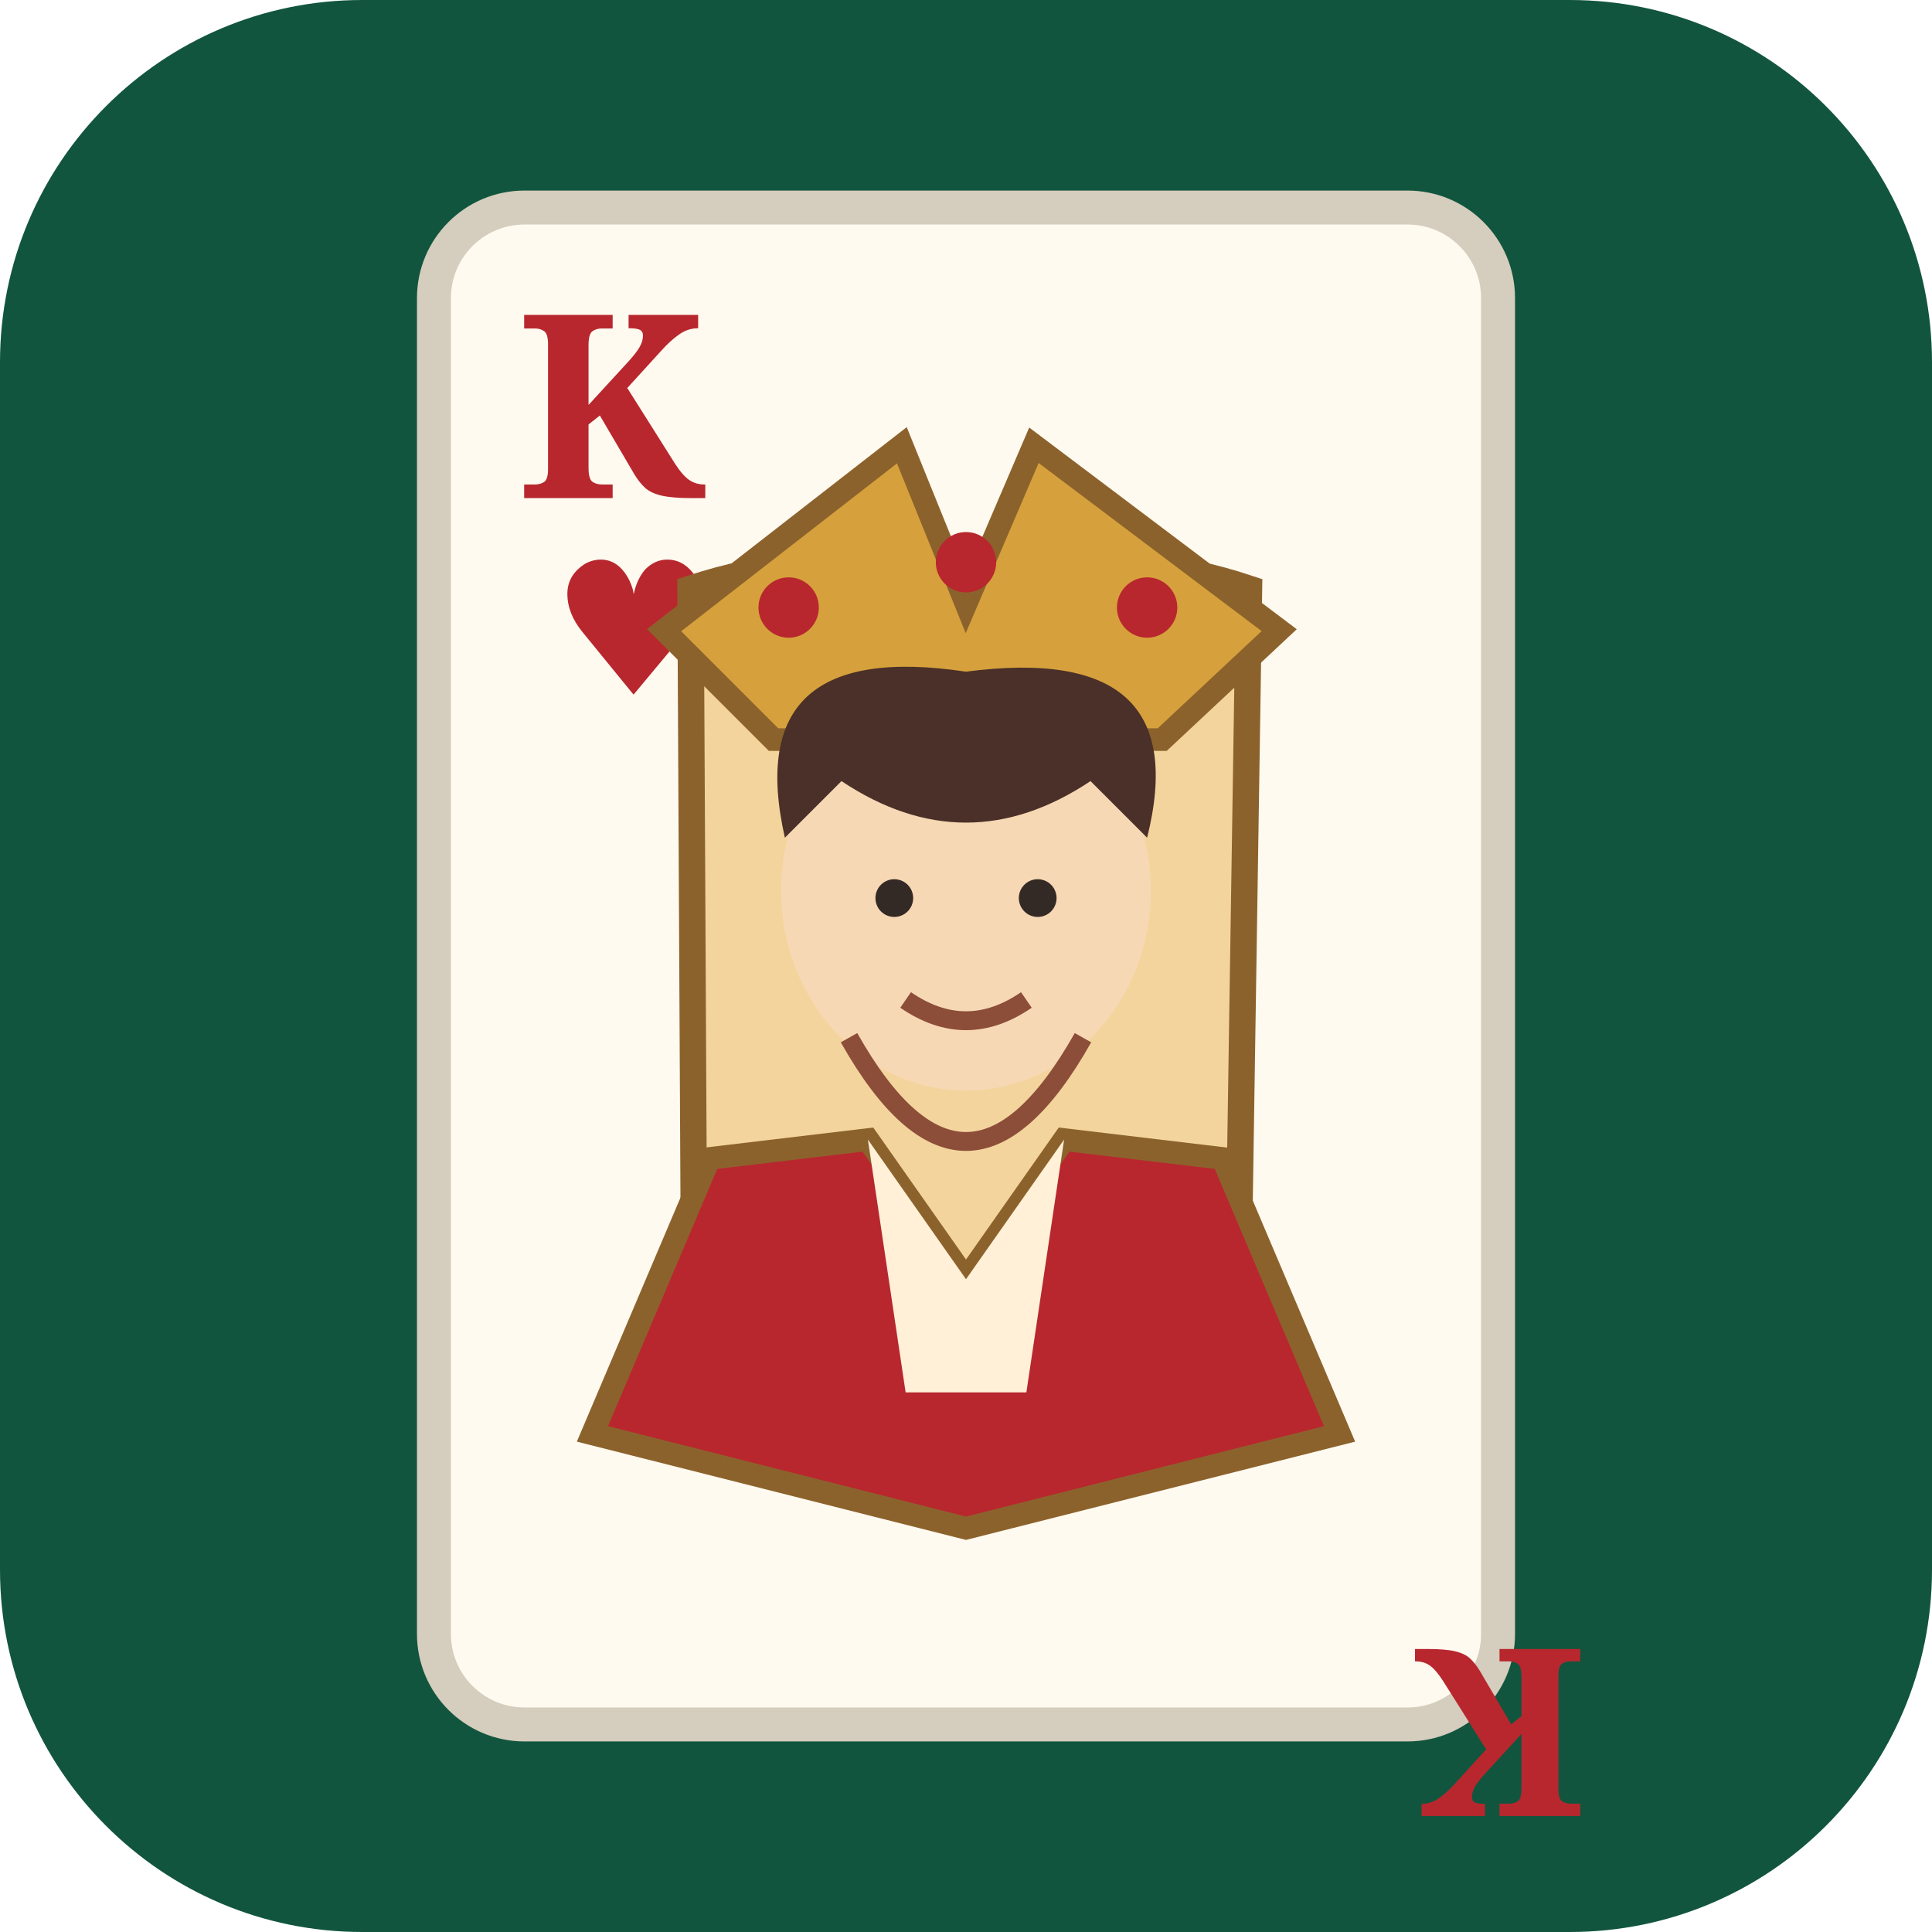
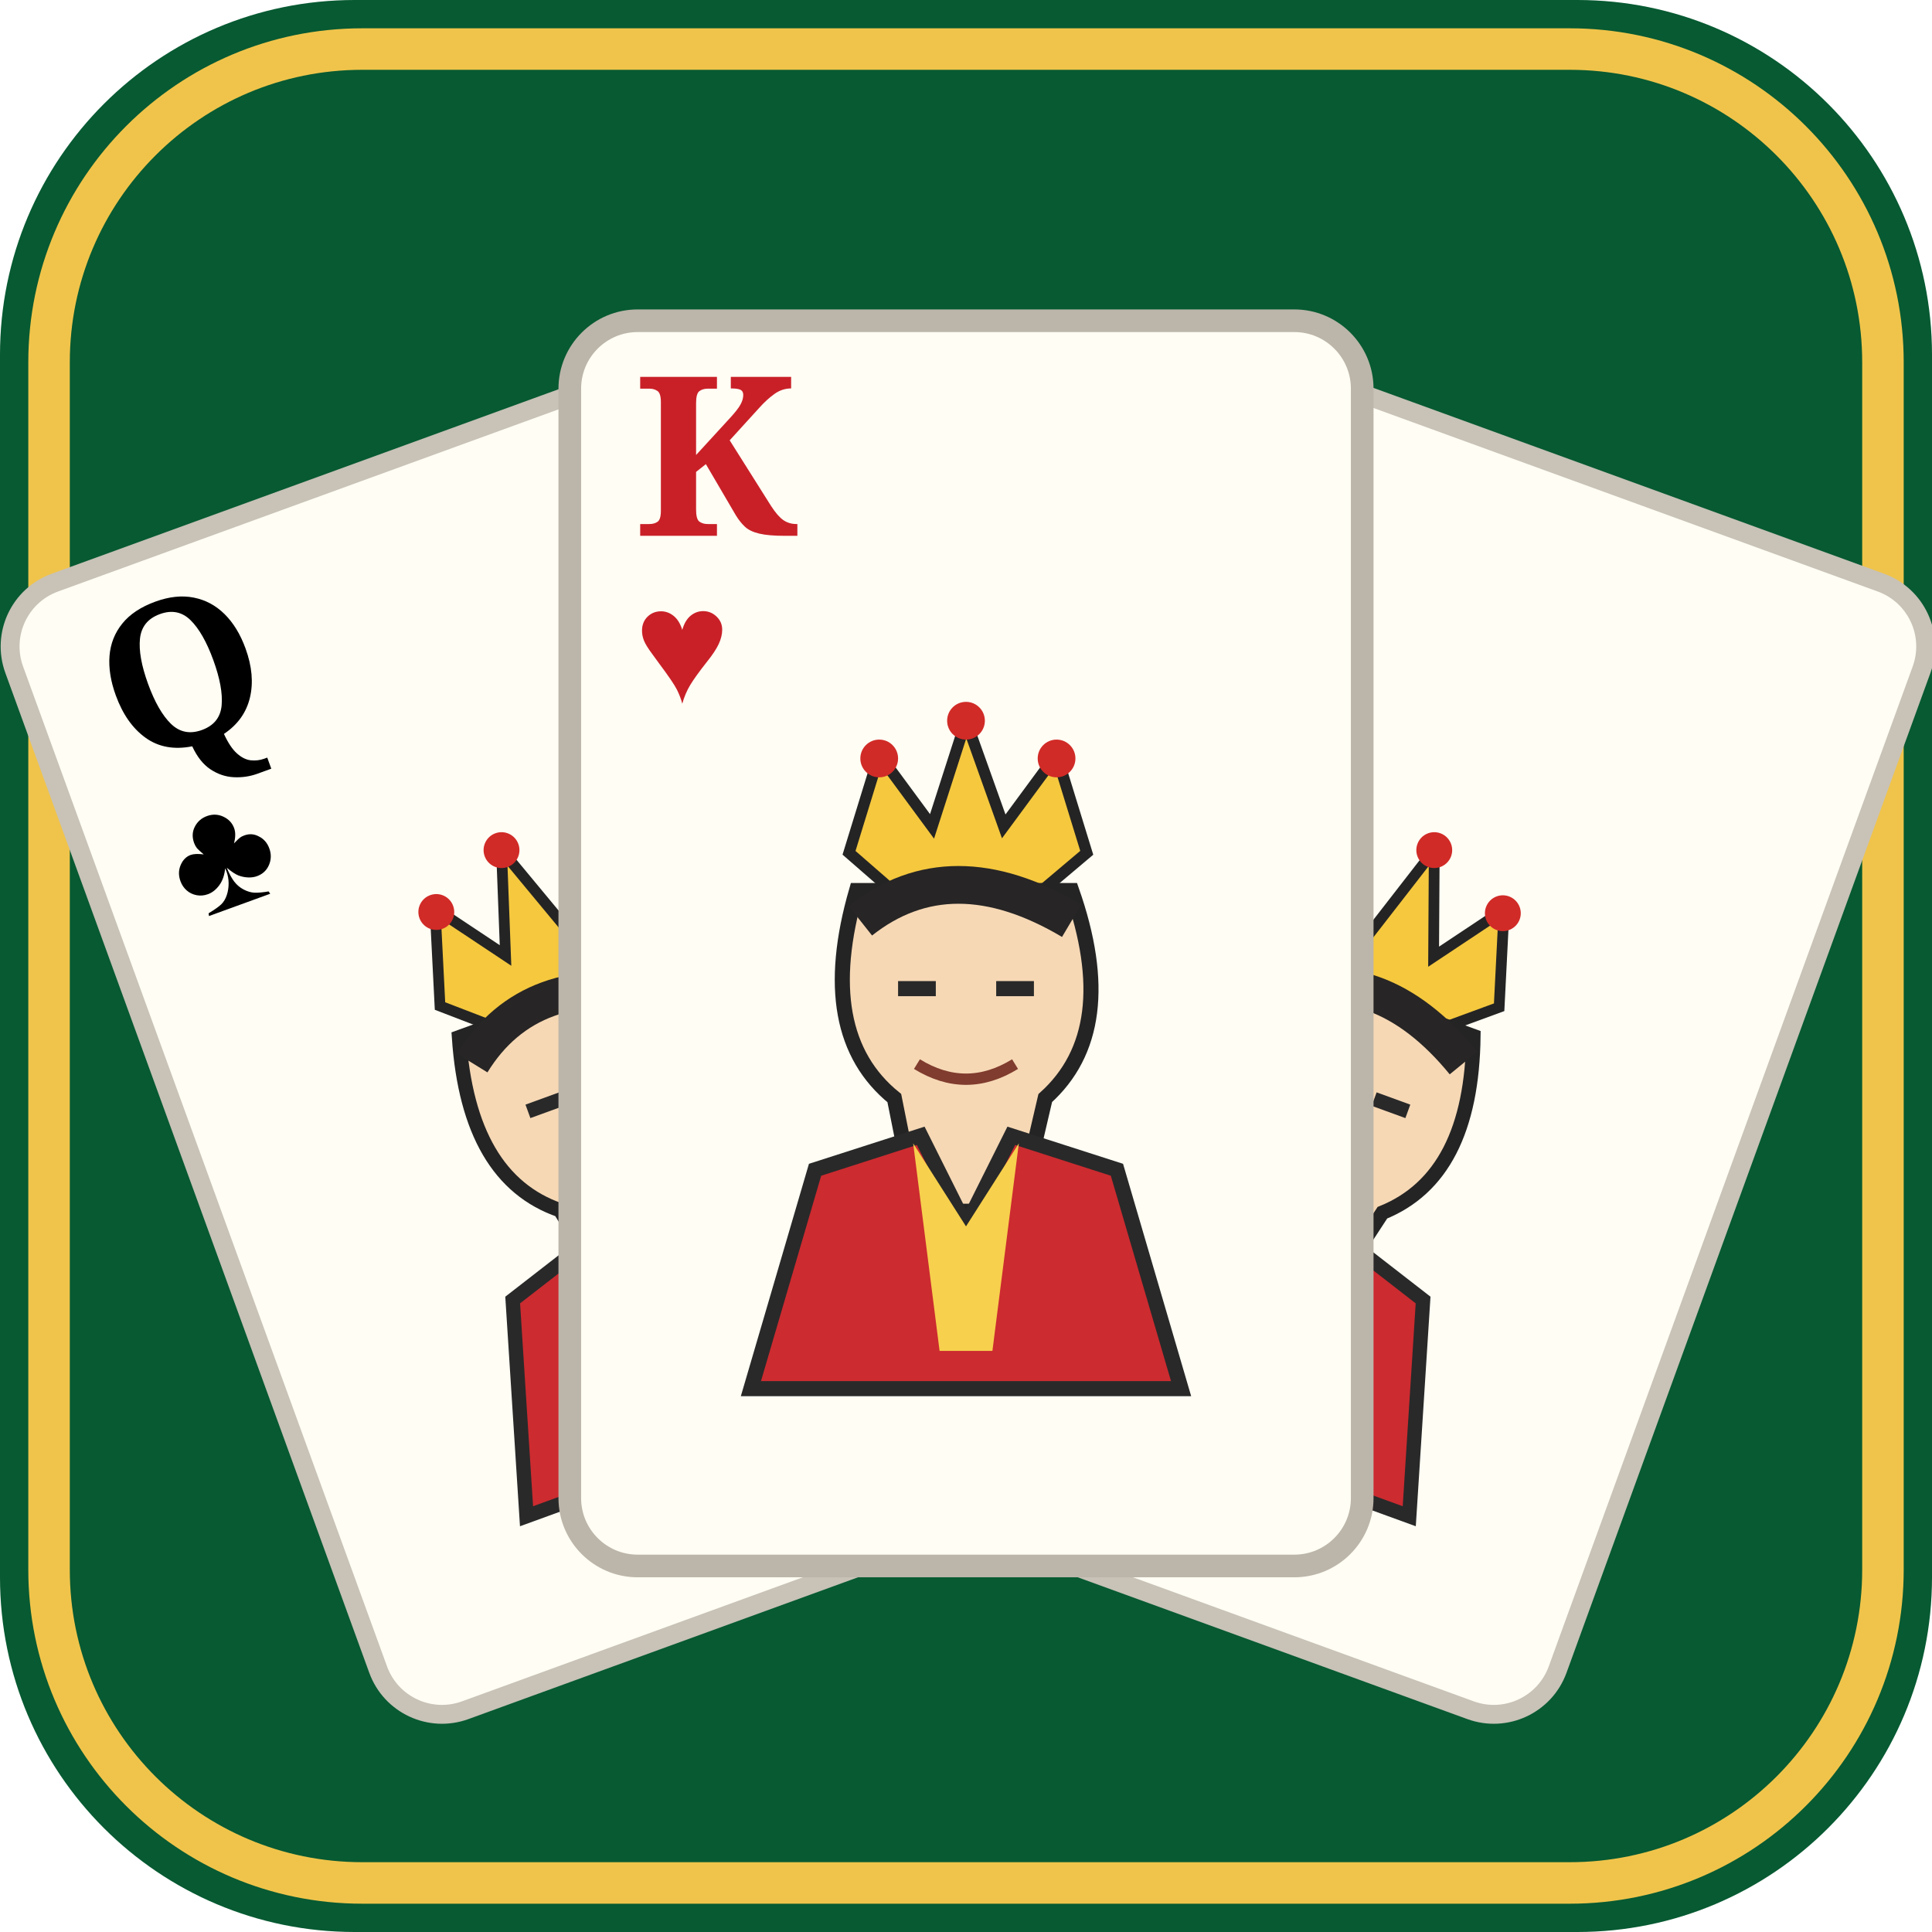
<svg xmlns="http://www.w3.org/2000/svg" viewBox="0 0 512 512">
-   <rect width="512" height="512" rx="96" fill="#12553e" />
-   <rect x="115" y="55" width="282" height="402" rx="24" fill="#fffaf0" stroke="#d5cdbd" stroke-width="9" />
-   <g fill="#b8272e" font-family="Georgia,serif">
-     <text x="137" y="132" font-size="68" font-weight="bold">K</text>
-     <text x="146" y="184" font-size="49">♥</text>
-     <text x="375" y="437" text-anchor="end" font-size="62" font-weight="bold" transform="rotate(180 375 437)">K</text>
+   <rect width="512" height="512" rx="94" fill="#075a32" />
+   <rect x="13" y="13" width="486" height="486" rx="83" fill="none" stroke="#f0c44b" stroke-width="11" />
+   <defs>
+     <g id="face">
+       <path d="M0 0 L-31-27 -23-53 -9-34 0-62 10-34 24-53 32-27Z" fill="#f5c83e" stroke="#242424" stroke-width="3" />
+       <circle cx="-23" cy="-52" r="5" fill="#d12b27" />
+       <circle cx="0" cy="-62" r="5" fill="#d12b27" />
+       <circle cx="24" cy="-52" r="5" fill="#d12b27" />
+       <path d="M-29-17 Q-40 21-19 38 L-13 68 14 68 21 38 Q41 20 28-17Z" fill="#f6d8b5" stroke="#242424" stroke-width="4" />
+       <path d="M-28-9 Q-4-28 28-9" fill="none" stroke="#272525" stroke-width="10" />
+       <path d="M-18 9h10m16 0h10" stroke="#292929" stroke-width="4" />
+       <path d="M-13 29 Q0 37 13 29" fill="none" stroke="#803c2e" stroke-width="3" />
+       <path d="M-40 57 L-57 115 57 115 40 57 12 48 0 72 -12 48Z" fill="#cc2b30" stroke="#292929" stroke-width="4" />
+       <path d="M-14 50L0 72 14 50 7 105 -7 105Z" fill="#f7d04d" />
+     </g>
+   </defs>
+   <g transform="translate(151 275) rotate(-20)">
+     <rect x="-105" y="-160" width="210" height="318" rx="18" fill="#fffdf4" stroke="#c8c2b7" stroke-width="5" />
+     <text x="-85" y="-107" font-family="Georgia,serif" font-size="54" font-weight="bold">Q</text>
+     <text x="-84" y="-63" font-size="42">♣</text>
+     <g transform="translate(0 6) scale(.95)">
+       <use href="#face" />
+     </g>
  </g>
-   <g transform="translate(256 264)">
-     <path d="M-73-108 Q-12-128 0-78 Q15-128 75-108 L72 87 Q0 130-72 87Z" fill="#f3d49d" stroke="#8c622c" stroke-width="7" />
-     <path d="M-80-97 L-17-146 0-104 18-146 83-97 52-68 -51-68Z" fill="#d6a13c" stroke="#8c622c" stroke-width="6" />
-     <circle cx="-47" cy="-103" r="8" fill="#b8272e" />
-     <circle cx="0" cy="-115" r="8" fill="#b8272e" />
-     <circle cx="48" cy="-103" r="8" fill="#b8272e" />
-     <ellipse cx="0" cy="-28" rx="49" ry="53" fill="#f7d8b4" />
-     <path d="M-48-42 Q-60-95 0-86 Q61-94 48-42 L33-57 Q0-35-33-57Z" fill="#4a3028" />
-     <circle cx="-19" cy="-26" r="5" fill="#342a25" />
-     <circle cx="19" cy="-26" r="5" fill="#342a25" />
-     <path d="M-16 1 Q0 12 16 1 M-31 11 Q0 66 31 11" fill="none" stroke="#8c4d39" stroke-width="5" />
-     <path d="M-68 43 L-99 116 0 141 99 116 68 43 26 38 0 75 -26 38Z" fill="#b8272e" stroke="#8c622c" stroke-width="6" />
-     <path d="M-26 38 L0 75 26 38 16 105 -16 105Z" fill="#fff0d7" />
+   <g transform="translate(362 275) rotate(20)">
+     <rect x="-105" y="-160" width="210" height="318" rx="18" fill="#fffdf4" stroke="#c8c2b7" stroke-width="5" />
+     <text x="-85" y="-107" font-family="Georgia,serif" font-size="54" font-weight="bold">J</text>
+     <text x="-84" y="-63" font-size="42">♠</text>
+     <g transform="translate(0 6) scale(.95)">
+       <use href="#face" />
+     </g>
+   </g>
+   <g transform="translate(256 250)">
+     <rect x="-105" y="-165" width="210" height="330" rx="18" fill="#fffdf4" stroke="#bcb5a9" stroke-width="6" />
+     <text x="-88" y="-108" font-family="Georgia,serif" font-size="59" font-weight="bold" fill="#c92028">K</text>
+     <text x="-88" y="-64" font-size="43" fill="#c92028">♥</text>
+     <g transform="translate(0 3)">
+       <use href="#face" />
+     </g>
  </g>
</svg>
